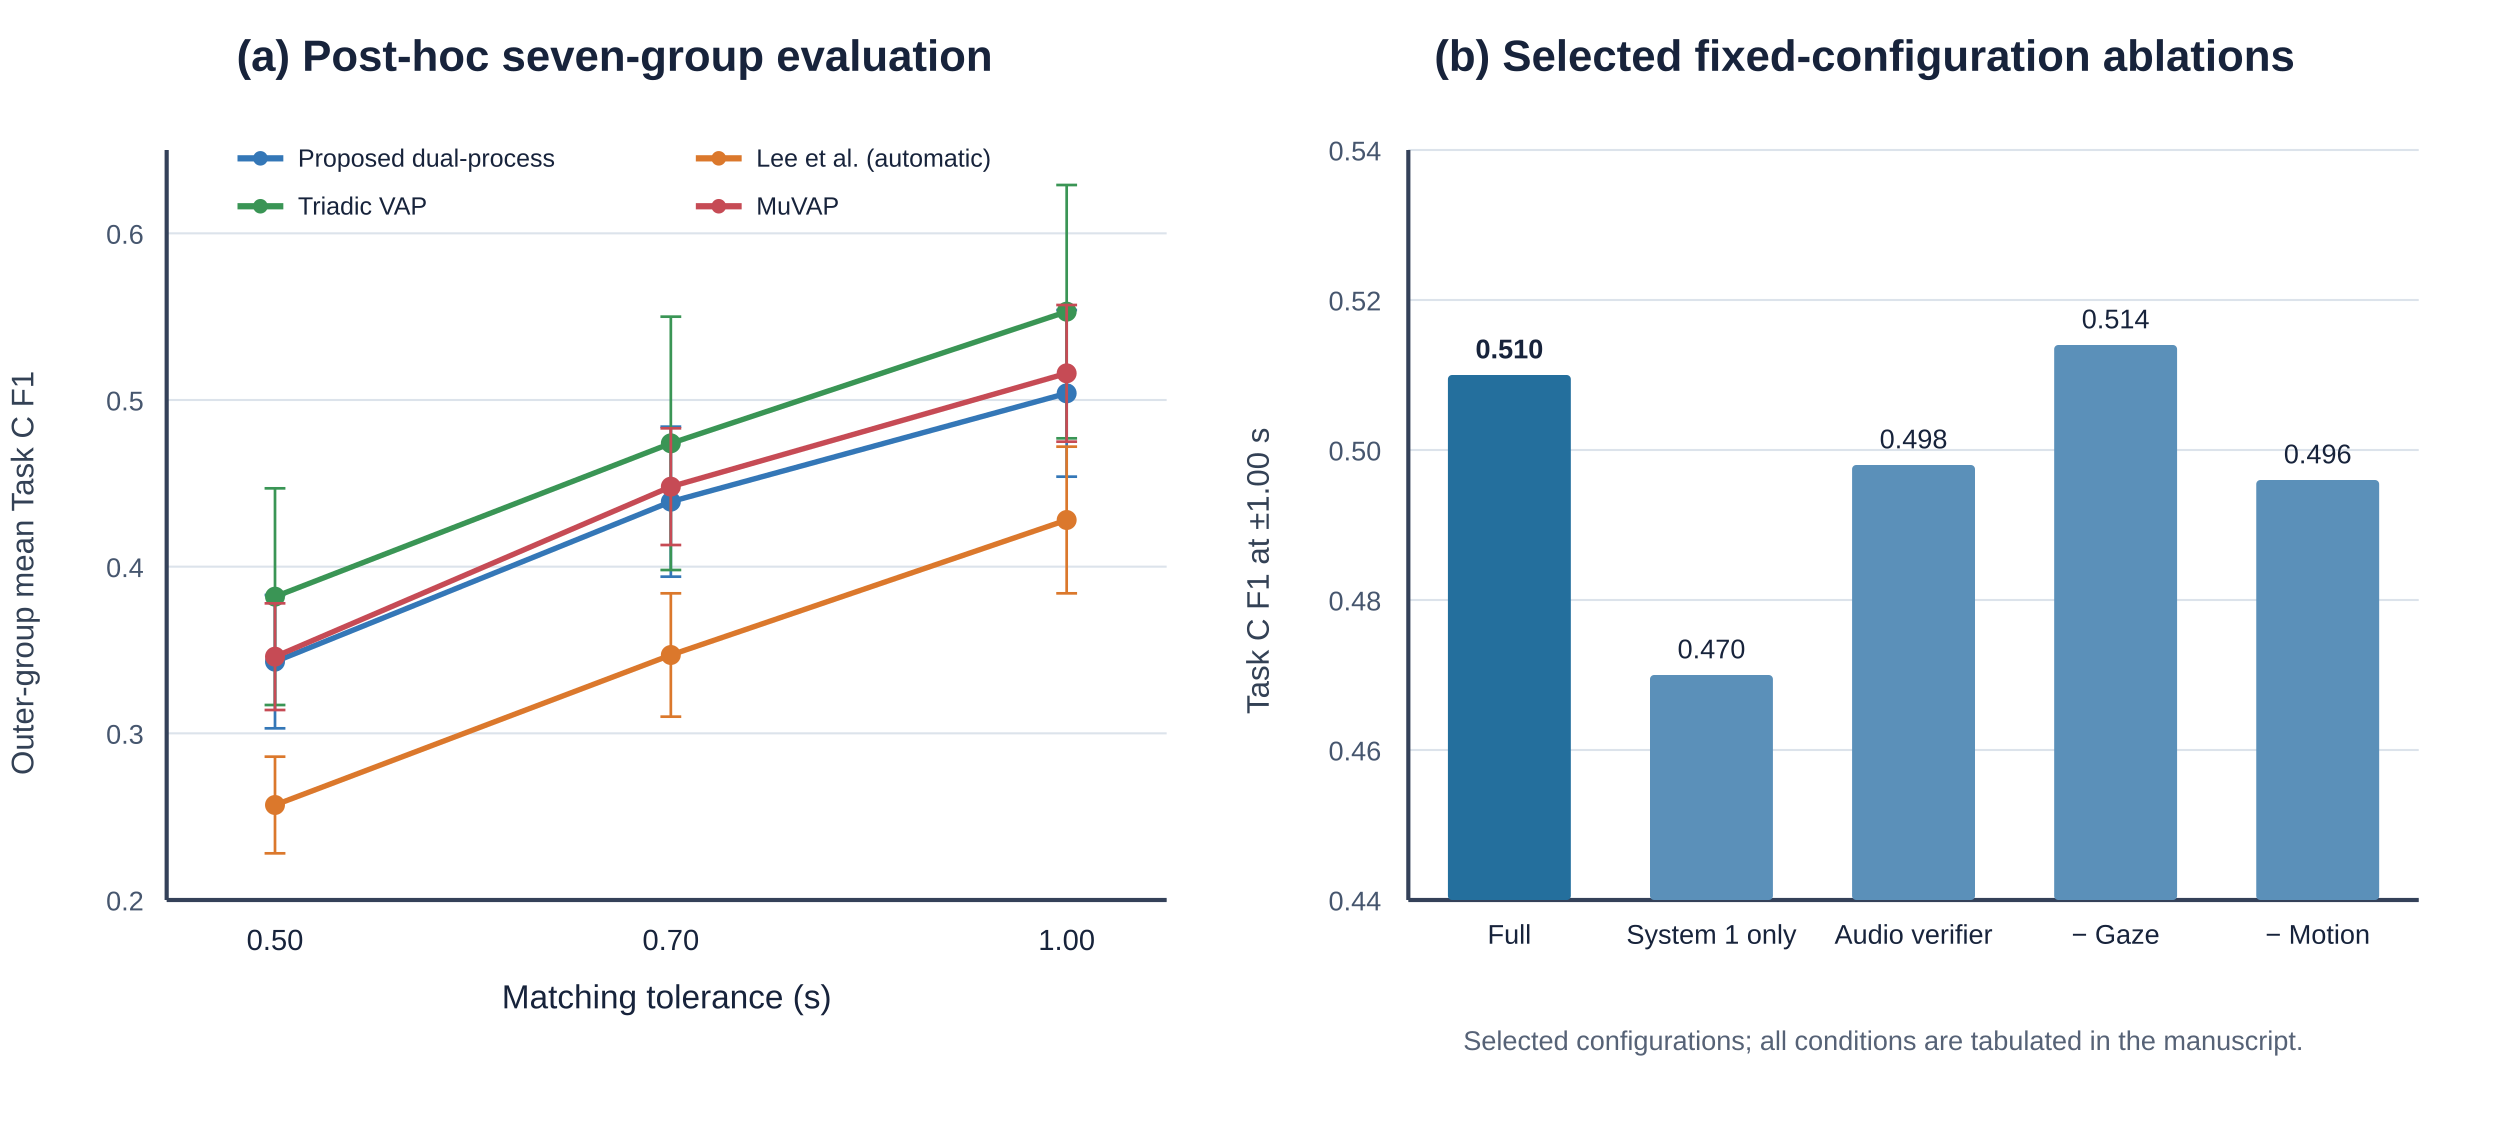
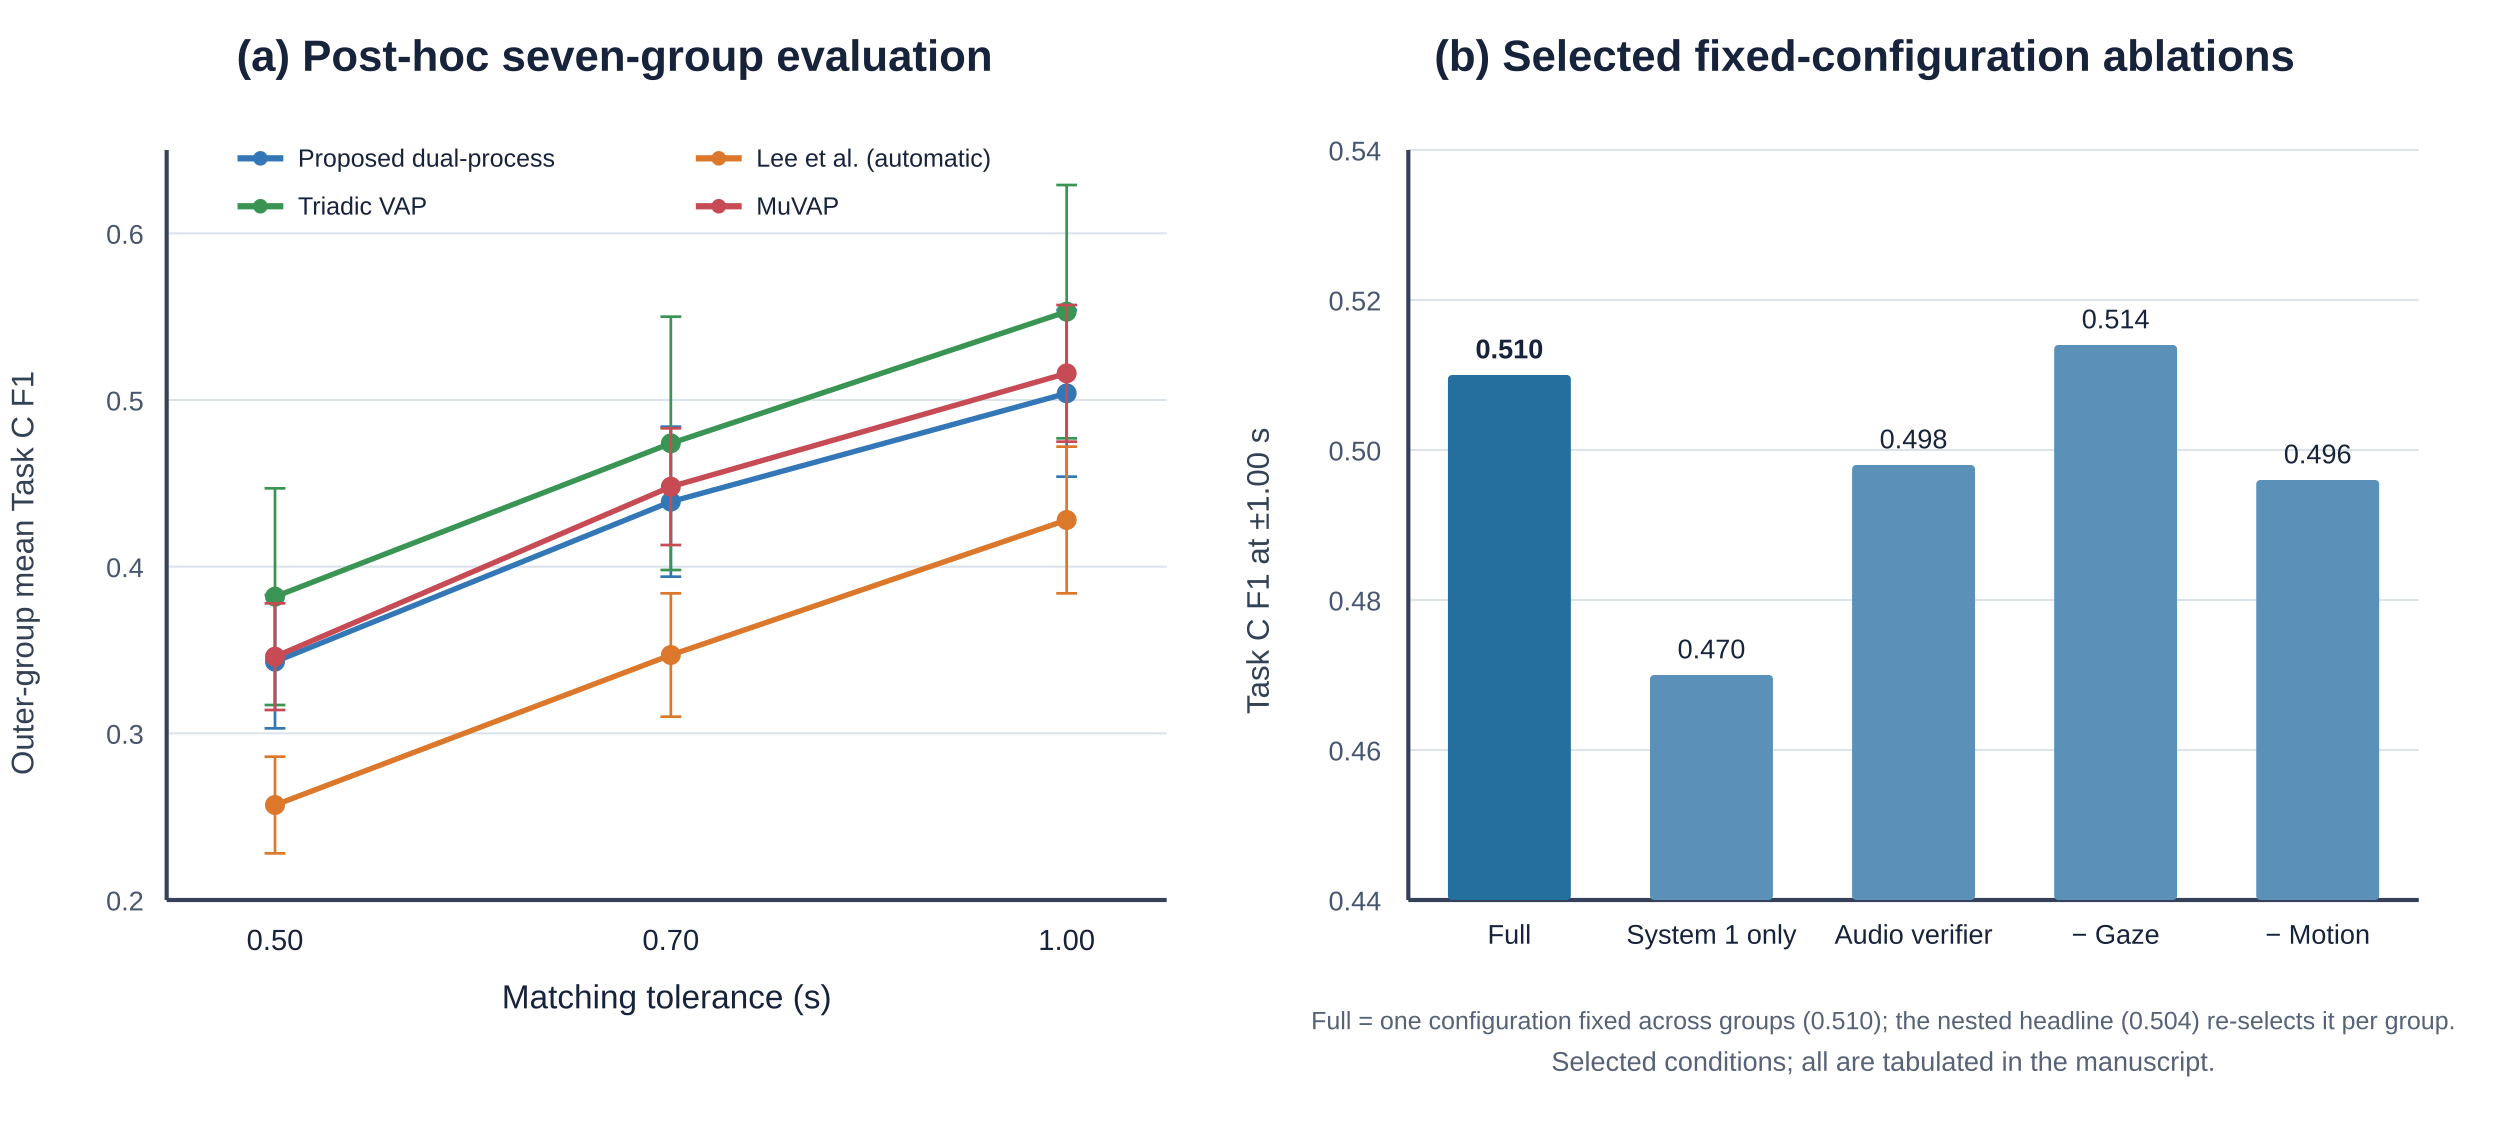
<svg xmlns="http://www.w3.org/2000/svg" width="1200" height="540" viewBox="0 0 1200 540" role="img" aria-labelledby="title desc">
  <rect x="0" y="0" width="1200" height="540" rx="0" fill="#ffffff" />
  <text x="295" y="34" font-family="Arial, Helvetica, sans-serif" font-size="21" font-weight="700" fill="#17233b" text-anchor="middle">(a) Post-hoc seven-group evaluation</text>
  <text x="895" y="34" font-family="Arial, Helvetica, sans-serif" font-size="21" font-weight="700" fill="#17233b" text-anchor="middle">(b) Selected fixed-configuration ablations</text>
  <line x1="80" y1="432" x2="560" y2="432" stroke="#dce3eb" stroke-width="1" />
  <text x="69" y="437" font-family="Arial, Helvetica, sans-serif" font-size="13" font-weight="400" fill="#46566e" text-anchor="end">0.2</text>
  <line x1="80" y1="352" x2="560" y2="352" stroke="#dce3eb" stroke-width="1" />
  <text x="69" y="357" font-family="Arial, Helvetica, sans-serif" font-size="13" font-weight="400" fill="#46566e" text-anchor="end">0.3</text>
  <line x1="80" y1="272" x2="560" y2="272" stroke="#dce3eb" stroke-width="1" />
  <text x="69" y="277" font-family="Arial, Helvetica, sans-serif" font-size="13" font-weight="400" fill="#46566e" text-anchor="end">0.4</text>
  <line x1="80" y1="192" x2="560" y2="192" stroke="#dce3eb" stroke-width="1" />
  <text x="69" y="197" font-family="Arial, Helvetica, sans-serif" font-size="13" font-weight="400" fill="#46566e" text-anchor="end">0.5</text>
  <line x1="80" y1="112" x2="560" y2="112" stroke="#dce3eb" stroke-width="1" />
  <text x="69" y="117" font-family="Arial, Helvetica, sans-serif" font-size="13" font-weight="400" fill="#46566e" text-anchor="end">0.6</text>
  <line x1="80" y1="72" x2="80" y2="432" stroke="#344159" stroke-width="2" />
  <line x1="80" y1="432" x2="560" y2="432" stroke="#344159" stroke-width="2" />
  <text x="16" y="275" font-family="Arial, Helvetica, sans-serif" font-size="15" font-weight="400" fill="#334155" text-anchor="middle" transform="rotate(-90 16 275)">Outer-group mean Task C F1</text>
  <text x="132" y="456" font-family="Arial, Helvetica, sans-serif" font-size="14" font-weight="400" fill="#17233b" text-anchor="middle">0.50</text>
  <text x="322" y="456" font-family="Arial, Helvetica, sans-serif" font-size="14" font-weight="400" fill="#17233b" text-anchor="middle">0.70</text>
  <text x="512" y="456" font-family="Arial, Helvetica, sans-serif" font-size="14" font-weight="400" fill="#17233b" text-anchor="middle">1.00</text>
  <text x="320" y="484" font-family="Arial, Helvetica, sans-serif" font-size="16" font-weight="400" fill="#17233b" text-anchor="middle">Matching tolerance (s)</text>
  <polyline points="132,317.6 322,240.8 512,188.8" fill="none" stroke="#3477b7" stroke-width="2.6" stroke-linejoin="round" />
  <line x1="132" y1="285.6" x2="132" y2="349.6" stroke="#3477b7" stroke-width="1.3" />
  <line x1="127" y1="285.6" x2="137" y2="285.6" stroke="#3477b7" stroke-width="1.3" />
  <line x1="127" y1="349.6" x2="137" y2="349.6" stroke="#3477b7" stroke-width="1.3" />
  <circle cx="132" cy="317.6" r="4.8" fill="#3477b7" />
  <line x1="322" y1="204.8" x2="322" y2="276.8" stroke="#3477b7" stroke-width="1.3" />
  <line x1="317" y1="204.8" x2="327" y2="204.8" stroke="#3477b7" stroke-width="1.3" />
  <line x1="317" y1="276.8" x2="327" y2="276.8" stroke="#3477b7" stroke-width="1.3" />
  <circle cx="322" cy="240.8" r="4.8" fill="#3477b7" />
  <line x1="512" y1="148.8" x2="512" y2="228.8" stroke="#3477b7" stroke-width="1.3" />
  <line x1="507" y1="148.8" x2="517" y2="148.8" stroke="#3477b7" stroke-width="1.3" />
  <line x1="507" y1="228.8" x2="517" y2="228.8" stroke="#3477b7" stroke-width="1.3" />
  <circle cx="512" cy="188.8" r="4.8" fill="#3477b7" />
  <line x1="114" y1="76" x2="136" y2="76" stroke="#3477b7" stroke-width="3" />
  <circle cx="125" cy="76" r="3.5" fill="#3477b7" />
  <text x="143" y="80" font-family="Arial, Helvetica, sans-serif" font-size="12" font-weight="400" fill="#17233b" text-anchor="start">Proposed dual-process</text>
  <polyline points="132,386.4 322,314.4 512,249.6" fill="none" stroke="#db782c" stroke-width="2.6" stroke-linejoin="round" />
  <line x1="132" y1="363.2" x2="132" y2="409.6" stroke="#db782c" stroke-width="1.3" />
  <line x1="127" y1="363.2" x2="137" y2="363.2" stroke="#db782c" stroke-width="1.3" />
  <line x1="127" y1="409.6" x2="137" y2="409.6" stroke="#db782c" stroke-width="1.3" />
  <circle cx="132" cy="386.4" r="4.8" fill="#db782c" />
  <line x1="322" y1="284.8" x2="322" y2="344" stroke="#db782c" stroke-width="1.3" />
  <line x1="317" y1="284.8" x2="327" y2="284.8" stroke="#db782c" stroke-width="1.3" />
  <line x1="317" y1="344" x2="327" y2="344" stroke="#db782c" stroke-width="1.3" />
  <circle cx="322" cy="314.4" r="4.8" fill="#db782c" />
  <line x1="512" y1="214.4" x2="512" y2="284.8" stroke="#db782c" stroke-width="1.3" />
  <line x1="507" y1="214.4" x2="517" y2="214.4" stroke="#db782c" stroke-width="1.3" />
  <line x1="507" y1="284.8" x2="517" y2="284.8" stroke="#db782c" stroke-width="1.3" />
  <circle cx="512" cy="249.6" r="4.8" fill="#db782c" />
  <line x1="334" y1="76" x2="356" y2="76" stroke="#db782c" stroke-width="3" />
  <circle cx="345" cy="76" r="3.5" fill="#db782c" />
  <text x="363" y="80" font-family="Arial, Helvetica, sans-serif" font-size="12" font-weight="400" fill="#17233b" text-anchor="start">Lee et al. (automatic)</text>
  <polyline points="132,286.4 322,212.8 512,149.6" fill="none" stroke="#3a9555" stroke-width="2.6" stroke-linejoin="round" />
  <line x1="132" y1="234.4" x2="132" y2="338.4" stroke="#3a9555" stroke-width="1.3" />
  <line x1="127" y1="234.4" x2="137" y2="234.4" stroke="#3a9555" stroke-width="1.3" />
  <line x1="127" y1="338.4" x2="137" y2="338.4" stroke="#3a9555" stroke-width="1.3" />
  <circle cx="132" cy="286.4" r="4.8" fill="#3a9555" />
  <line x1="322" y1="152" x2="322" y2="273.6" stroke="#3a9555" stroke-width="1.3" />
  <line x1="317" y1="152" x2="327" y2="152" stroke="#3a9555" stroke-width="1.3" />
  <line x1="317" y1="273.6" x2="327" y2="273.6" stroke="#3a9555" stroke-width="1.3" />
  <circle cx="322" cy="212.8" r="4.8" fill="#3a9555" />
  <line x1="512" y1="88.8" x2="512" y2="210.4" stroke="#3a9555" stroke-width="1.3" />
  <line x1="507" y1="88.8" x2="517" y2="88.8" stroke="#3a9555" stroke-width="1.3" />
  <line x1="507" y1="210.4" x2="517" y2="210.4" stroke="#3a9555" stroke-width="1.3" />
  <circle cx="512" cy="149.6" r="4.8" fill="#3a9555" />
  <line x1="114" y1="99" x2="136" y2="99" stroke="#3a9555" stroke-width="3" />
  <circle cx="125" cy="99" r="3.5" fill="#3a9555" />
  <text x="143" y="103" font-family="Arial, Helvetica, sans-serif" font-size="12" font-weight="400" fill="#17233b" text-anchor="start">Triadic VAP</text>
  <polyline points="132,315.2 322,233.6 512,179.2" fill="none" stroke="#c64b55" stroke-width="2.6" stroke-linejoin="round" />
  <line x1="132" y1="289.6" x2="132" y2="340.8" stroke="#c64b55" stroke-width="1.3" />
  <line x1="127" y1="289.6" x2="137" y2="289.6" stroke="#c64b55" stroke-width="1.3" />
  <line x1="127" y1="340.8" x2="137" y2="340.8" stroke="#c64b55" stroke-width="1.3" />
  <circle cx="132" cy="315.2" r="4.8" fill="#c64b55" />
  <line x1="322" y1="205.6" x2="322" y2="261.6" stroke="#c64b55" stroke-width="1.3" />
  <line x1="317" y1="205.6" x2="327" y2="205.6" stroke="#c64b55" stroke-width="1.3" />
  <line x1="317" y1="261.6" x2="327" y2="261.6" stroke="#c64b55" stroke-width="1.3" />
  <circle cx="322" cy="233.6" r="4.8" fill="#c64b55" />
  <line x1="512" y1="146.4" x2="512" y2="212" stroke="#c64b55" stroke-width="1.3" />
  <line x1="507" y1="146.4" x2="517" y2="146.4" stroke="#c64b55" stroke-width="1.3" />
  <line x1="507" y1="212" x2="517" y2="212" stroke="#c64b55" stroke-width="1.3" />
  <circle cx="512" cy="179.2" r="4.8" fill="#c64b55" />
  <line x1="334" y1="99" x2="356" y2="99" stroke="#c64b55" stroke-width="3" />
  <circle cx="345" cy="99" r="3.5" fill="#c64b55" />
  <text x="363" y="103" font-family="Arial, Helvetica, sans-serif" font-size="12" font-weight="400" fill="#17233b" text-anchor="start">MuVAP</text>
  <line x1="676" y1="432" x2="1161" y2="432" stroke="#dce3eb" stroke-width="1" />
  <text x="663" y="437" font-family="Arial, Helvetica, sans-serif" font-size="13" font-weight="400" fill="#46566e" text-anchor="end">0.44</text>
  <line x1="676" y1="360" x2="1161" y2="360" stroke="#dce3eb" stroke-width="1" />
  <text x="663" y="365" font-family="Arial, Helvetica, sans-serif" font-size="13" font-weight="400" fill="#46566e" text-anchor="end">0.46</text>
  <line x1="676" y1="288" x2="1161" y2="288" stroke="#dce3eb" stroke-width="1" />
  <text x="663" y="293" font-family="Arial, Helvetica, sans-serif" font-size="13" font-weight="400" fill="#46566e" text-anchor="end">0.48</text>
  <line x1="676" y1="216" x2="1161" y2="216" stroke="#dce3eb" stroke-width="1" />
  <text x="663" y="221" font-family="Arial, Helvetica, sans-serif" font-size="13" font-weight="400" fill="#46566e" text-anchor="end">0.50</text>
  <line x1="676" y1="144" x2="1161" y2="144" stroke="#dce3eb" stroke-width="1" />
  <text x="663" y="149" font-family="Arial, Helvetica, sans-serif" font-size="13" font-weight="400" fill="#46566e" text-anchor="end">0.52</text>
  <line x1="676" y1="72" x2="1161" y2="72" stroke="#dce3eb" stroke-width="1" />
  <text x="663" y="77" font-family="Arial, Helvetica, sans-serif" font-size="13" font-weight="400" fill="#46566e" text-anchor="end">0.54</text>
  <line x1="676" y1="72" x2="676" y2="432" stroke="#344159" stroke-width="2" />
  <line x1="676" y1="432" x2="1161" y2="432" stroke="#344159" stroke-width="2" />
  <text x="609" y="274" font-family="Arial, Helvetica, sans-serif" font-size="15" font-weight="400" fill="#334155" text-anchor="middle" transform="rotate(-90 609 274)">Task C F1 at ±1.00 s</text>
  <rect x="695" y="180" width="59" height="252" rx="2" fill="#246f9d" />
  <text x="724.5" y="172" font-family="Arial, Helvetica, sans-serif" font-size="13" font-weight="700" fill="#17233b" text-anchor="middle">0.510</text>
  <text x="724.5" y="453" font-family="Arial, Helvetica, sans-serif" font-size="13" font-weight="400" fill="#17233b" text-anchor="middle">Full</text>
  <rect x="792" y="324" width="59" height="108" rx="2" fill="#5b90b9" />
  <text x="821.5" y="316" font-family="Arial, Helvetica, sans-serif" font-size="13" font-weight="400" fill="#17233b" text-anchor="middle">0.470</text>
  <text x="821.5" y="453" font-family="Arial, Helvetica, sans-serif" font-size="13" font-weight="400" fill="#17233b" text-anchor="middle">System 1 only</text>
  <rect x="889" y="223.2" width="59" height="208.8" rx="2" fill="#5b90b9" />
  <text x="918.5" y="215.2" font-family="Arial, Helvetica, sans-serif" font-size="13" font-weight="400" fill="#17233b" text-anchor="middle">0.498</text>
  <text x="918.5" y="453" font-family="Arial, Helvetica, sans-serif" font-size="13" font-weight="400" fill="#17233b" text-anchor="middle">Audio verifier</text>
  <rect x="986" y="165.6" width="59" height="266.4" rx="2" fill="#5b90b9" />
  <text x="1015.5" y="157.6" font-family="Arial, Helvetica, sans-serif" font-size="13" font-weight="400" fill="#17233b" text-anchor="middle">0.514</text>
  <text x="1015.5" y="453" font-family="Arial, Helvetica, sans-serif" font-size="13" font-weight="400" fill="#17233b" text-anchor="middle">− Gaze</text>
  <rect x="1083" y="230.4" width="59" height="201.6" rx="2" fill="#5b90b9" />
  <text x="1112.5" y="222.4" font-family="Arial, Helvetica, sans-serif" font-size="13" font-weight="400" fill="#17233b" text-anchor="middle">0.496</text>
  <text x="1112.5" y="453" font-family="Arial, Helvetica, sans-serif" font-size="13" font-weight="400" fill="#17233b" text-anchor="middle">− Motion</text>
-   <text x="904" y="504" font-family="Arial, Helvetica, sans-serif" font-size="13" font-weight="400" fill="#566276" text-anchor="middle">Selected configurations; all conditions are tabulated in the manuscript.</text>
+   <text x="904" y="494" font-family="Arial, Helvetica, sans-serif" font-size="12" font-weight="400" fill="#566276" text-anchor="middle">Full = one configuration fixed across groups (0.510); the nested headline (0.504) re-selects it per group.</text>
+   <text x="904" y="514" font-family="Arial, Helvetica, sans-serif" font-size="13" font-weight="400" fill="#566276" text-anchor="middle">Selected conditions; all are tabulated in the manuscript.</text>
</svg>
